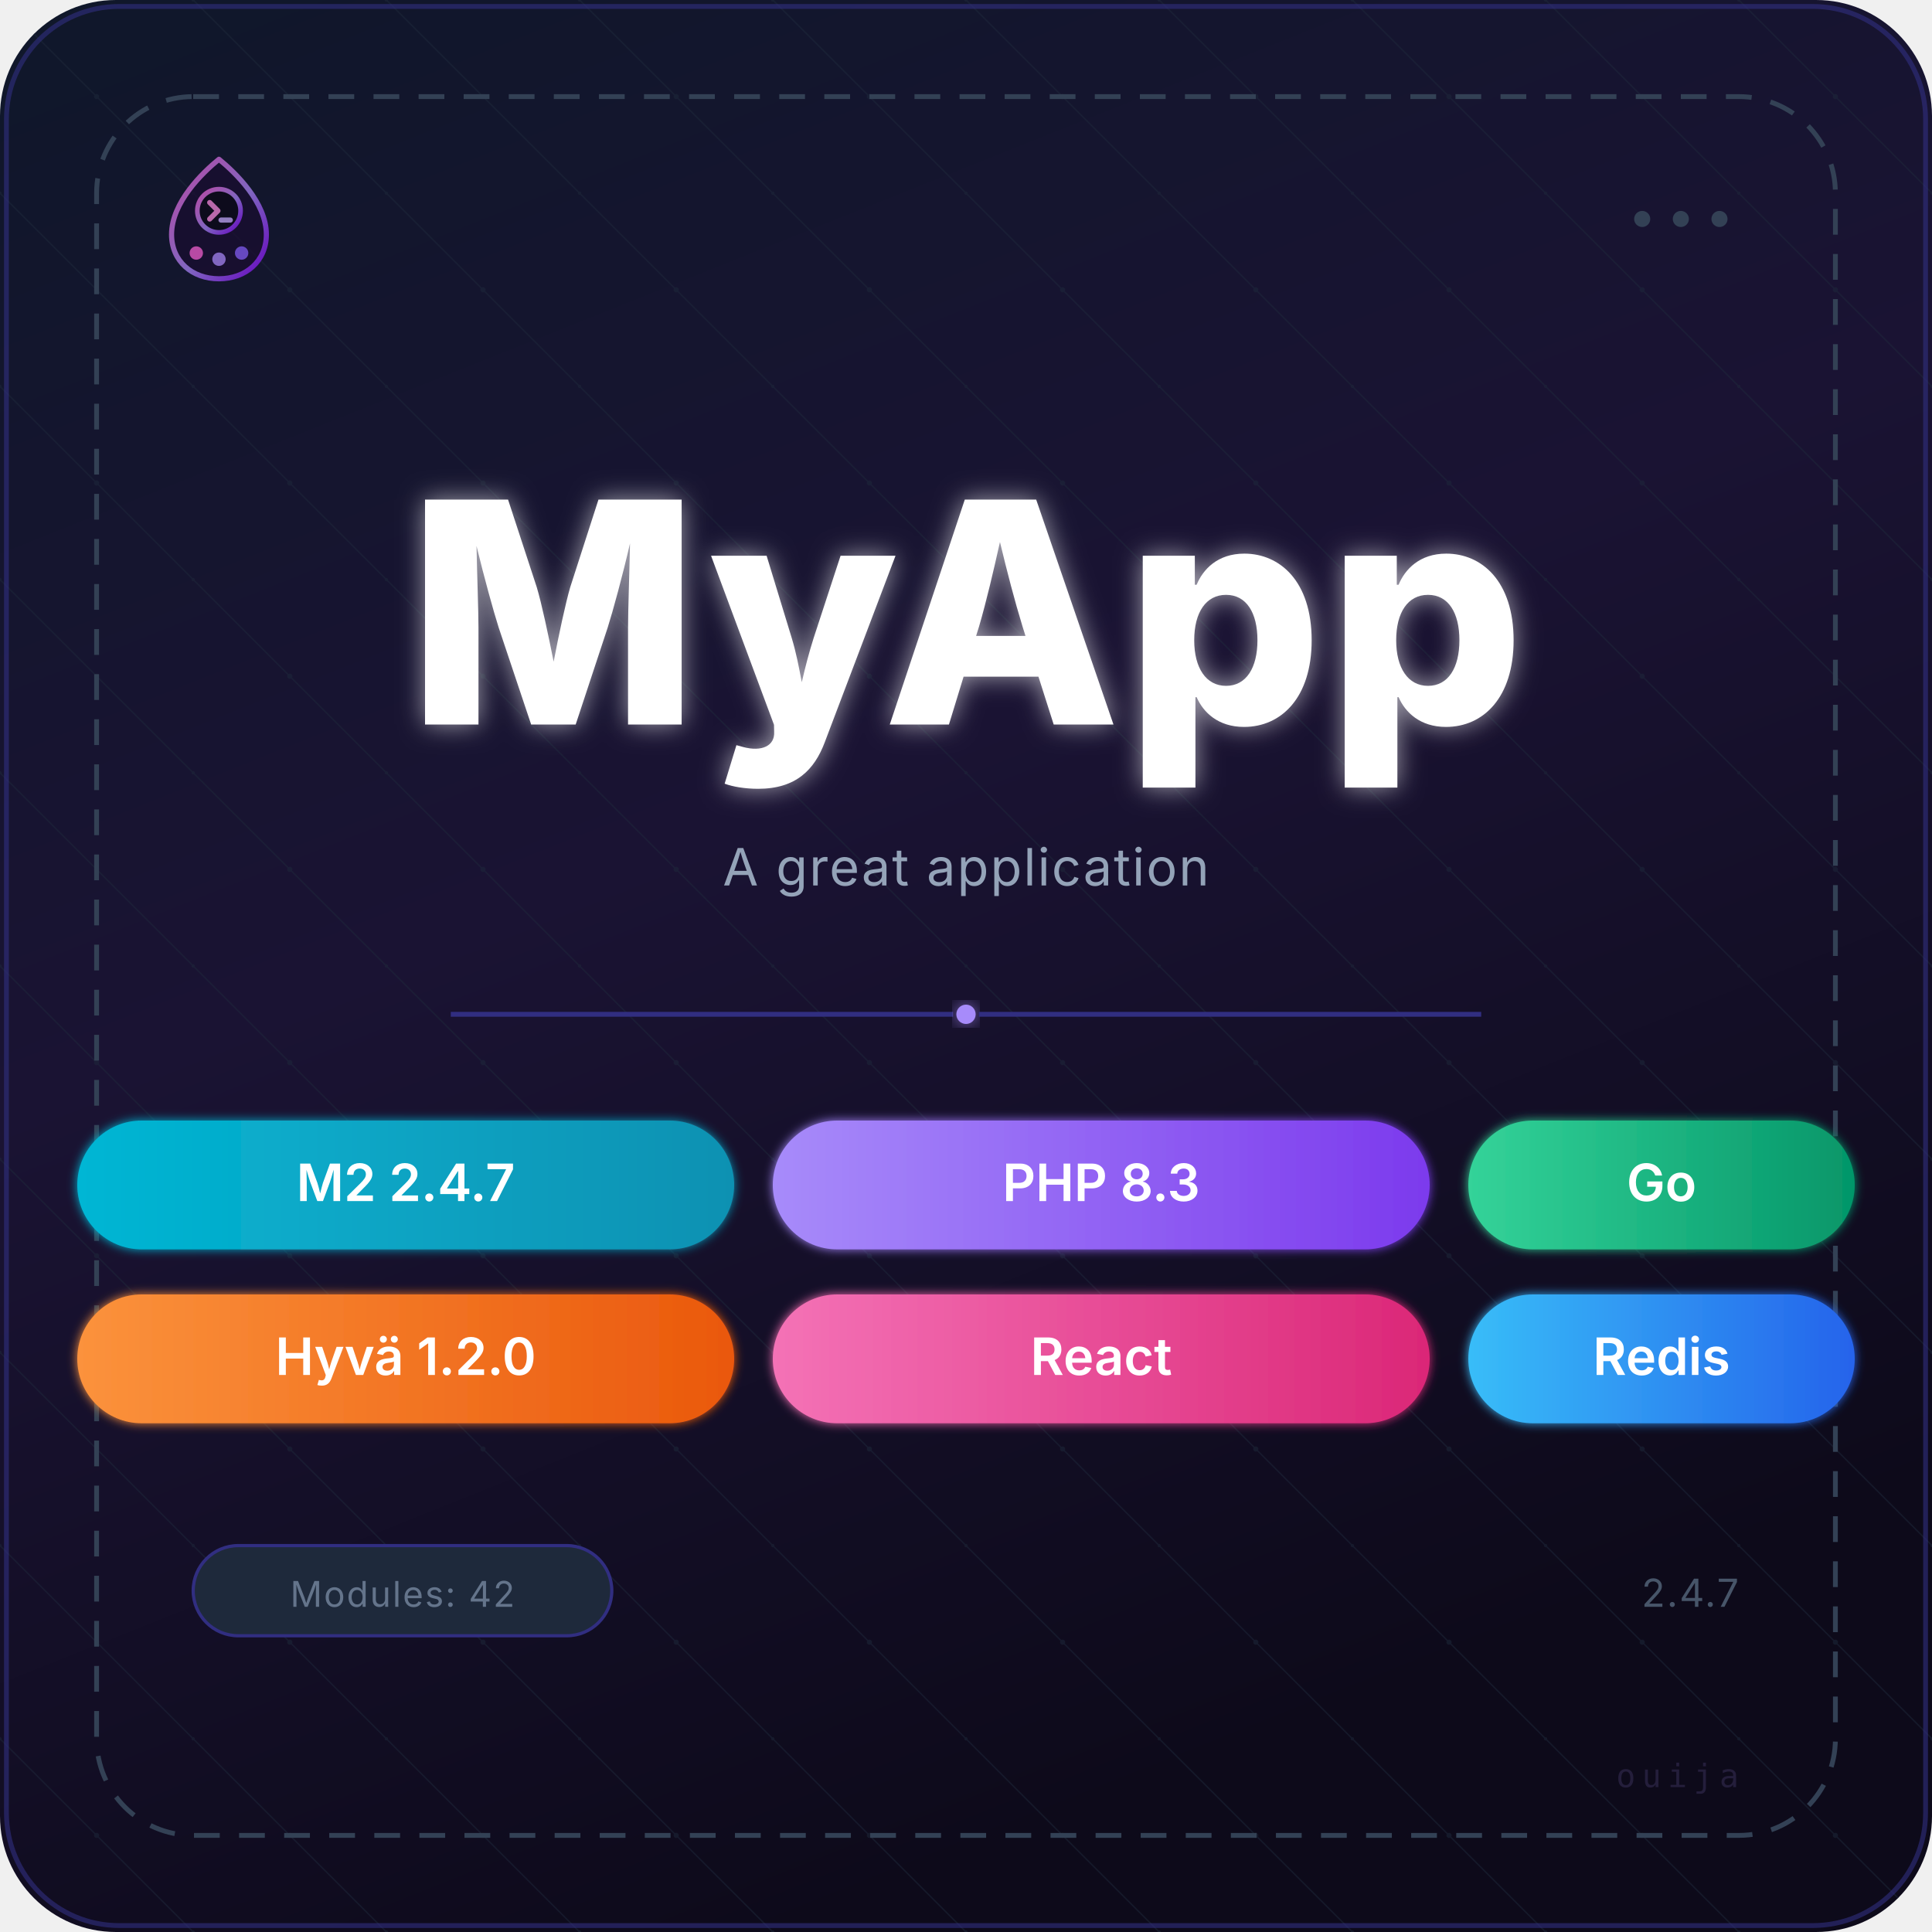
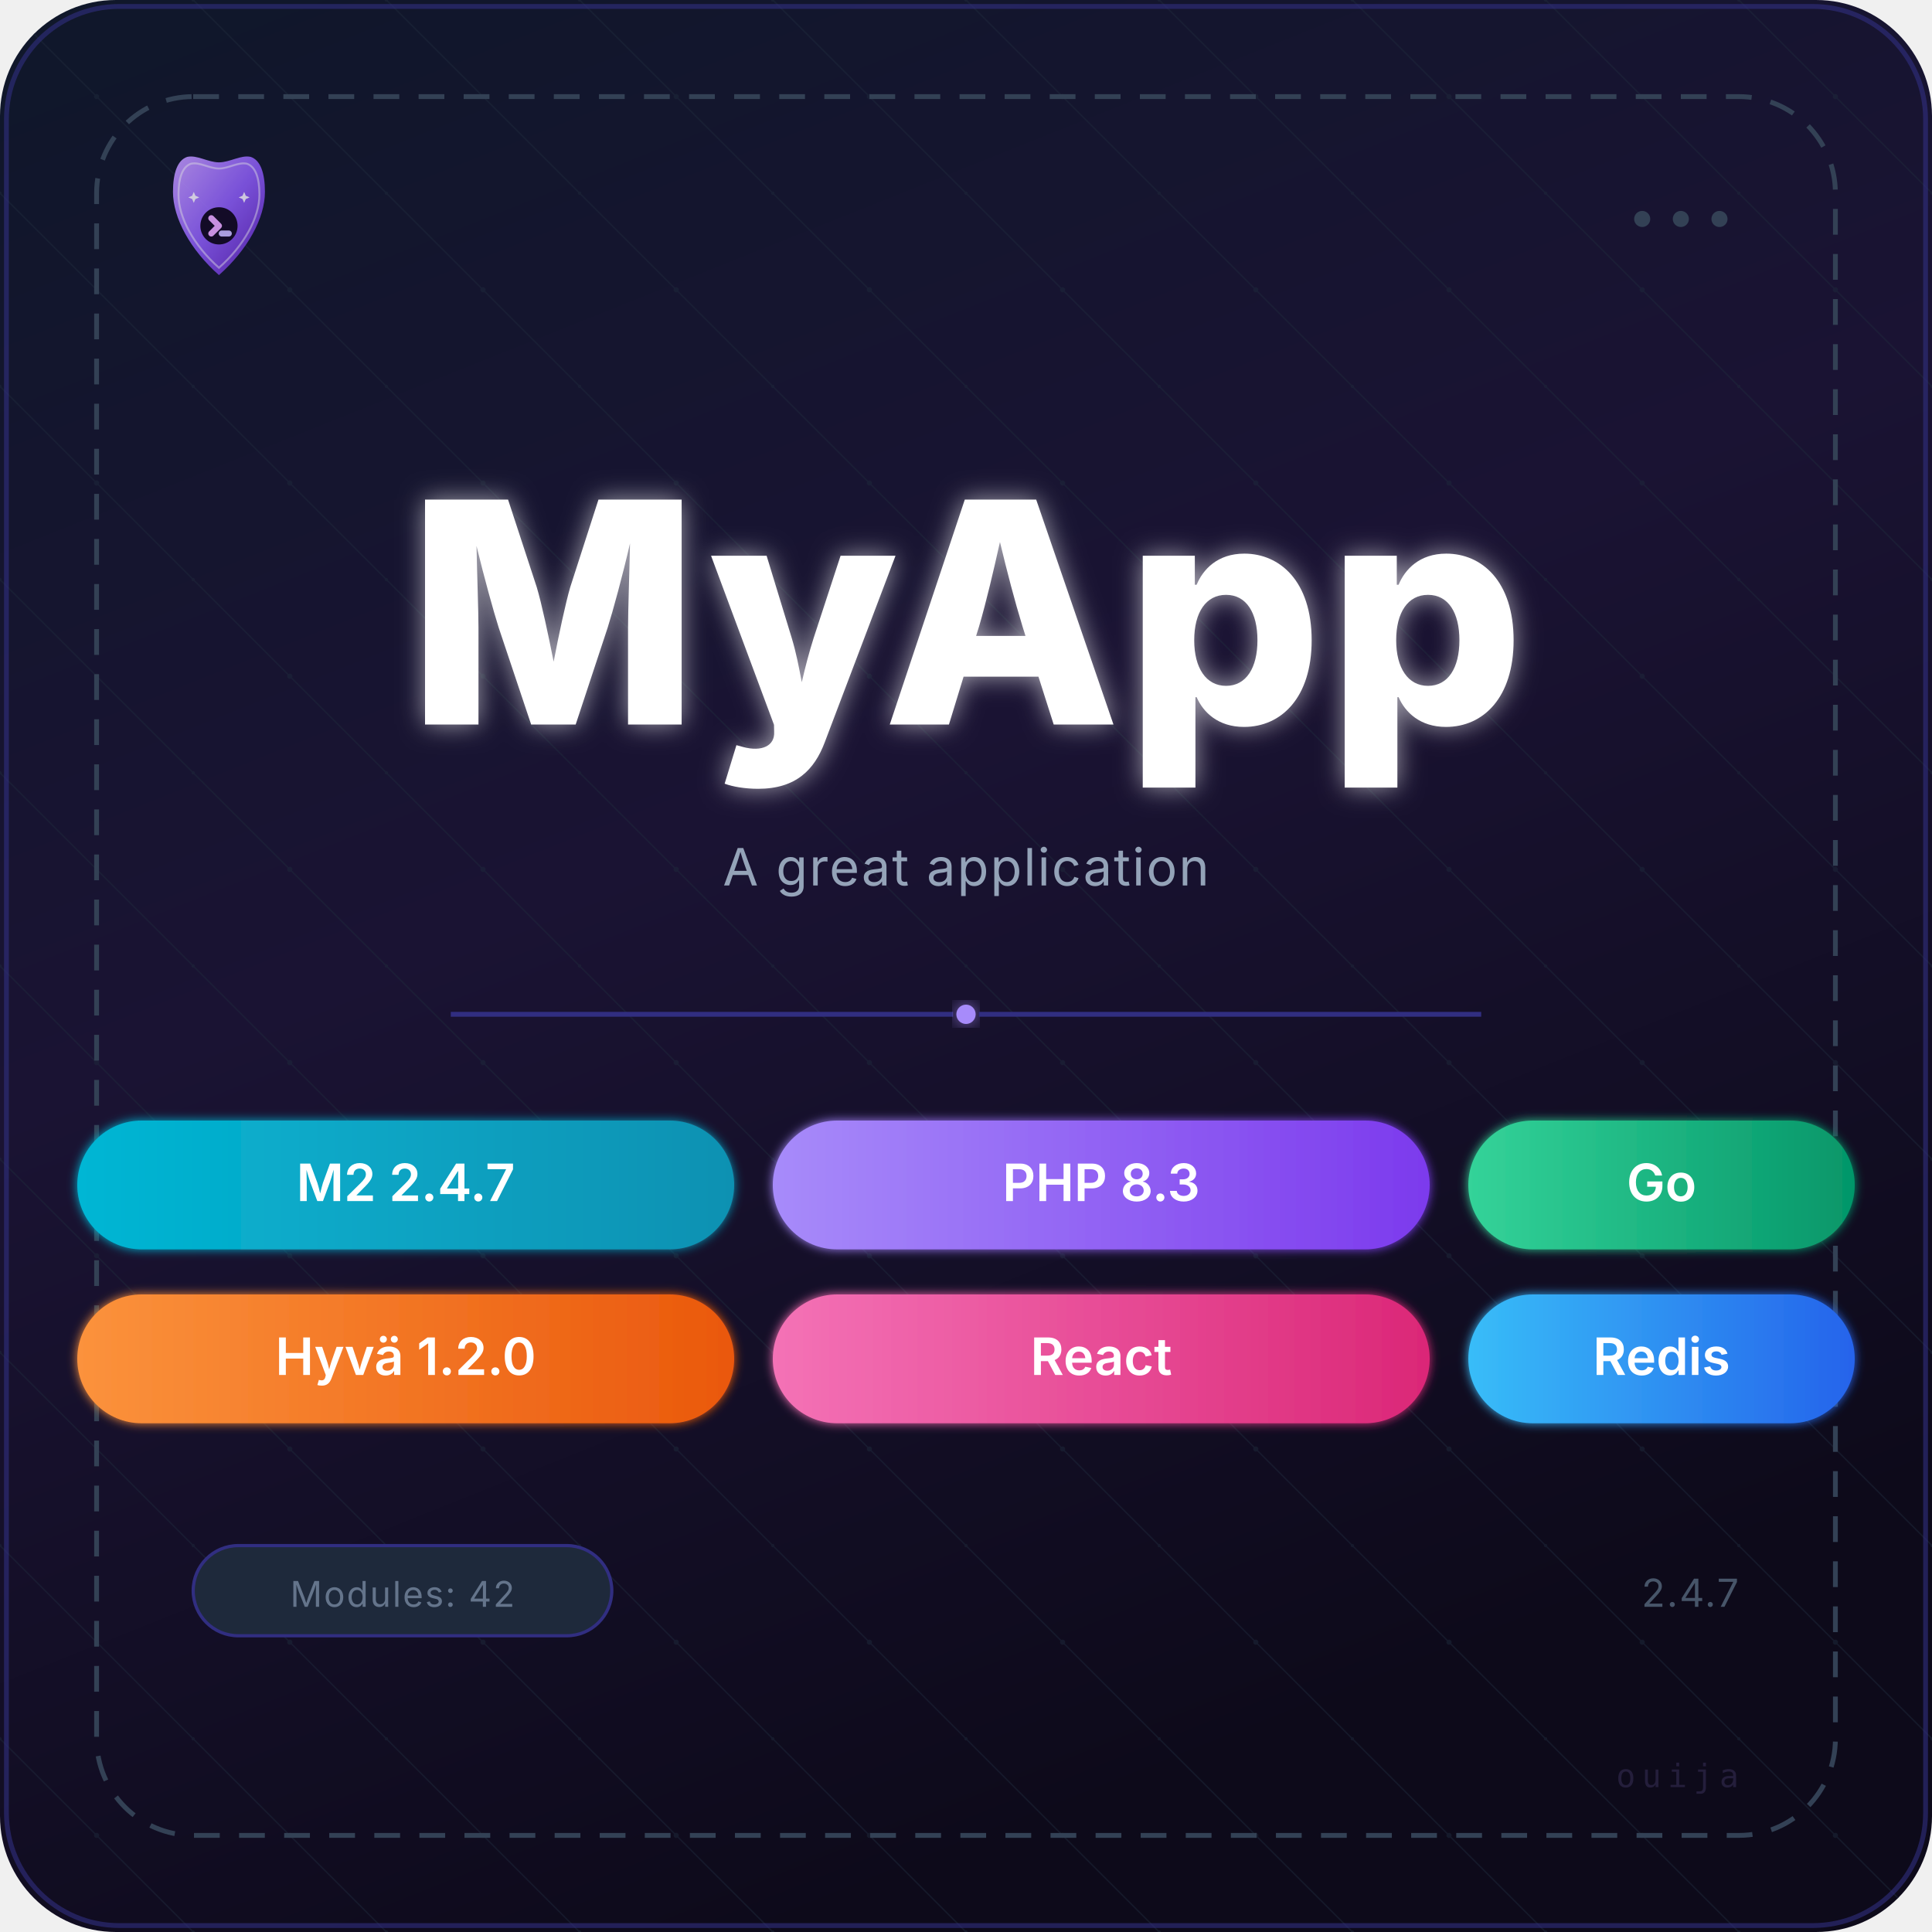
<svg xmlns="http://www.w3.org/2000/svg" viewBox="0 0 600 600" width="600" height="600">
  <defs>
    <linearGradient id="bgGrad" x1="0" y1="0" x2="0.4" y2="1">
      <stop offset="0%" stop-color="#0f172a" />
      <stop offset="50%" stop-color="#1a1333" />
      <stop offset="100%" stop-color="#0d0a1a" />
    </linearGradient>
    <filter id="glow" x="-20%" y="-20%" width="140%" height="140%">
      <feGaussianBlur stdDeviation="3" result="blur" />
      <feMerge>
        <feMergeNode in="blur" />
        <feMergeNode in="SourceGraphic" />
      </feMerge>
    </filter>
    <filter id="heroGlow" x="-20%" y="-20%" width="140%" height="140%">
      <feGaussianBlur stdDeviation="4" result="blur" />
      <feComponentTransfer in="blur" result="glow">
        <feFuncA type="linear" slope="0.6" />
      </feComponentTransfer>
      <feMerge>
        <feMergeNode in="glow" />
        <feMergeNode in="SourceGraphic" />
      </feMerge>
    </filter>
    <linearGradient id="b1" x1="0" y1="0" x2="1" y2="0">
      <stop offset="0%" stop-color="#06b6d4" />
      <stop offset="100%" stop-color="#0891b2" />
    </linearGradient>
    <linearGradient id="b2" x1="0" y1="0" x2="1" y2="0">
      <stop offset="0%" stop-color="#a78bfa" />
      <stop offset="100%" stop-color="#7c3aed" />
    </linearGradient>
    <linearGradient id="b3" x1="0" y1="0" x2="1" y2="0">
      <stop offset="0%" stop-color="#34d399" />
      <stop offset="100%" stop-color="#059669" />
    </linearGradient>
    <linearGradient id="b4" x1="0" y1="0" x2="1" y2="0">
      <stop offset="0%" stop-color="#fb923c" />
      <stop offset="100%" stop-color="#ea580c" />
    </linearGradient>
    <linearGradient id="b5" x1="0" y1="0" x2="1" y2="0">
      <stop offset="0%" stop-color="#f472b6" />
      <stop offset="100%" stop-color="#db2777" />
    </linearGradient>
    <linearGradient id="b6" x1="0" y1="0" x2="1" y2="0">
      <stop offset="0%" stop-color="#38bdf8" />
      <stop offset="100%" stop-color="#2563eb" />
    </linearGradient>
    <filter id="badgeGlow" x="-10%" y="-20%" width="120%" height="140%">
      <feGaussianBlur stdDeviation="1.5" result="blur" />
      <feMerge>
        <feMergeNode in="blur" />
        <feMergeNode in="SourceGraphic" />
      </feMerge>
    </filter>
    <pattern id="circuit" x="0" y="0" width="60" height="60" patternUnits="userSpaceOnUse">
      <circle cx="30" cy="30" r="0.8" fill="#1e293b" />
      <circle cx="0" cy="0" r="0.5" fill="#1e293b" />
      <circle cx="60" cy="60" r="0.5" fill="#1e293b" />
      <circle cx="0" cy="60" r="0.5" fill="#1e293b" />
      <circle cx="60" cy="0" r="0.5" fill="#1e293b" />
      <line x1="30" y1="30" x2="60" y2="60" stroke="#1e293b" stroke-width="0.4" />
      <line x1="0" y1="0" x2="30" y2="30" stroke="#1e293b" stroke-width="0.4" />
    </pattern>
  </defs>
  <rect x="0" y="0" width="600" height="600" rx="36" fill="url(#bgGrad)" />
  <rect x="0" y="0" width="600" height="600" rx="36" fill="url(#circuit)" opacity="0.5" />
  <rect x="2" y="2" width="596" height="596" rx="35" fill="none" stroke="#312e81" stroke-width="1.5" opacity="0.6" />
  <rect x="30" y="30" width="540" height="540" rx="30" fill="none" stroke="#334155" stroke-width="1.5" stroke-dasharray="8,6" />
  <defs>
    <linearGradient id="plEdge" x1="0" y1="0" x2="1" y2="1">
-       <stop offset="0" stop-color="#ff5fd7" />
-       <stop offset=".55" stop-color="#af87ff" />
-       <stop offset="1" stop-color="#8700ff" />
+       <stop offset="0" stop-color="#c39bff" />
+       <stop offset=".5" stop-color="#8b5cf6" />
+       <stop offset="1" stop-color="#5b21b6" />
    </linearGradient>
  </defs>
-   <g transform="translate(48.8, 46.9) scale(0.32)" opacity="0.7">
-     <path fill="#1a0b30" stroke="url(#plEdge)" stroke-width="5" stroke-linejoin="round" d="M60 8 C76 21 106 50 106 81 C106 107 86 124 60 124 C34 124 14 107 14 81 C14 50 44 21 60 8 Z" />
-     <circle cx="60" cy="58" r="21" fill="#0c0616" stroke="url(#plEdge)" stroke-width="4.5" />
-     <path d="M51 50 L59 58 L51 66" fill="none" stroke="#ff8ae0" stroke-width="5" stroke-linecap="round" stroke-linejoin="round" />
-     <path d="M62 67 H71" stroke="#c9a9ff" stroke-width="5" stroke-linecap="round" />
-     <circle cx="38" cy="99" r="6.5" fill="#ff5fd7" />
-     <circle cx="60" cy="105" r="6.5" fill="#af87ff" />
-     <circle cx="82" cy="99" r="6.5" fill="#8a5cff" />
+   <g transform="translate(51, 46) scale(0.34)" opacity="0.85">
+     <path fill="url(#plEdge)" d="M21 8 C12 11 8 23 8 40 C8 64 24 93 50 116 C76 93 92 64 92 40 C92 23 88 11 79 8 C70 6 60 13 50 13 C40 13 30 6 21 8 Z" />
+     <path fill="none" stroke="#ffffff" stroke-opacity=".45" stroke-width="2" transform="translate(50 60) scale(.88) translate(-50 -60)" d="M21 8 C12 11 8 23 8 40 C8 64 24 93 50 116 C76 93 92 64 92 40 C92 23 88 11 79 8 C70 6 60 13 50 13 C40 13 30 6 21 8 Z" />
+     <g fill="#ffffff" fill-opacity=".85">
+       <path d="M27 40 l1.5 3.5 3.5 1.5 -3.5 1.5 -1.5 3.5 -1.5 -3.5 -3.5 -1.5 3.5 -1.5 z" />
+       <path d="M73 40 l1.5 3.5 3.5 1.5 -3.5 1.5 -1.5 3.5 -1.5 -3.5 -3.5 -1.5 3.5 -1.5 z" />
+     </g>
+     <circle cx="50" cy="71" r="17" fill="#130926" />
+     <path d="M43 64 L50 71 L43 78" fill="none" stroke="#e7a6ff" stroke-width="5.5" stroke-linecap="round" stroke-linejoin="round" />
+     <path d="M52.5 78 H59" stroke="#c4b5fd" stroke-width="5.5" stroke-linecap="round" />
  </g>
  <g fill="#334155">
    <circle cx="510" cy="68" r="2.5" />
    <circle cx="522" cy="68" r="2.5" />
    <circle cx="534" cy="68" r="2.5" />
  </g>
  <text x="300" y="225" text-anchor="middle" font-family="system-ui, -apple-system, sans-serif" font-size="96" font-weight="800" fill="#ffffff" letter-spacing="1.5" filter="url(#heroGlow)">MyApp</text>
  <text x="300" y="275" text-anchor="middle" font-family="system-ui, -apple-system, sans-serif" font-size="16" fill="#94a3b8" letter-spacing="0.5">A great application</text>
  <line x1="140" y1="315" x2="296" y2="315" stroke="#312e81" stroke-width="1.5" />
  <circle cx="300" cy="315" r="3" fill="#a78bfa" filter="url(#glow)" />
  <line x1="304" y1="315" x2="460" y2="315" stroke="#312e81" stroke-width="1.5" />
  <g filter="url(#badgeGlow)">
    <rect x="24" y="348" width="204" height="40" rx="20" fill="url(#b1)" />
    <text x="126" y="373" text-anchor="middle" font-family="system-ui, -apple-system, sans-serif" font-size="16" font-weight="600" fill="#ffffff">M2 2.4.7</text>
    <rect x="240" y="348" width="204" height="40" rx="20" fill="url(#b2)" />
    <text x="342" y="373" text-anchor="middle" font-family="system-ui, -apple-system, sans-serif" font-size="16" font-weight="600" fill="#ffffff">PHP 8.3</text>
    <rect x="456" y="348" width="120" height="40" rx="20" fill="url(#b3)" />
    <text x="516" y="373" text-anchor="middle" font-family="system-ui, -apple-system, sans-serif" font-size="16" font-weight="600" fill="#ffffff">Go</text>
  </g>
  <g filter="url(#badgeGlow)">
    <rect x="24" y="402" width="204" height="40" rx="20" fill="url(#b4)" />
    <text x="126" y="427" text-anchor="middle" font-family="system-ui, -apple-system, sans-serif" font-size="16" font-weight="600" fill="#ffffff">Hyvä 1.2.0</text>
    <rect x="240" y="402" width="204" height="40" rx="20" fill="url(#b5)" />
    <text x="342" y="427" text-anchor="middle" font-family="system-ui, -apple-system, sans-serif" font-size="16" font-weight="600" fill="#ffffff">React</text>
    <rect x="456" y="402" width="120" height="40" rx="20" fill="url(#b6)" />
    <text x="516" y="427" text-anchor="middle" font-family="system-ui, -apple-system, sans-serif" font-size="16" font-weight="600" fill="#ffffff">Redis</text>
  </g>
  <rect x="60" y="480" width="130" height="28" rx="14" fill="#1e293b" stroke="#312e81" stroke-width="1" />
  <text x="125" y="499" text-anchor="middle" font-family="system-ui, -apple-system, sans-serif" font-size="11" fill="#64748b" letter-spacing="0.5">Modules: 42</text>
  <text x="540" y="499" text-anchor="end" font-family="system-ui, -apple-system, sans-serif" font-size="12" fill="#475569" letter-spacing="0.5">2.4.7</text>
  <g transform="translate(540, 555)" opacity="0.15">
    <text x="0" y="0" text-anchor="end" font-family="monospace" font-size="10" fill="#a78bfa" letter-spacing="2">ouija</text>
  </g>
</svg>
